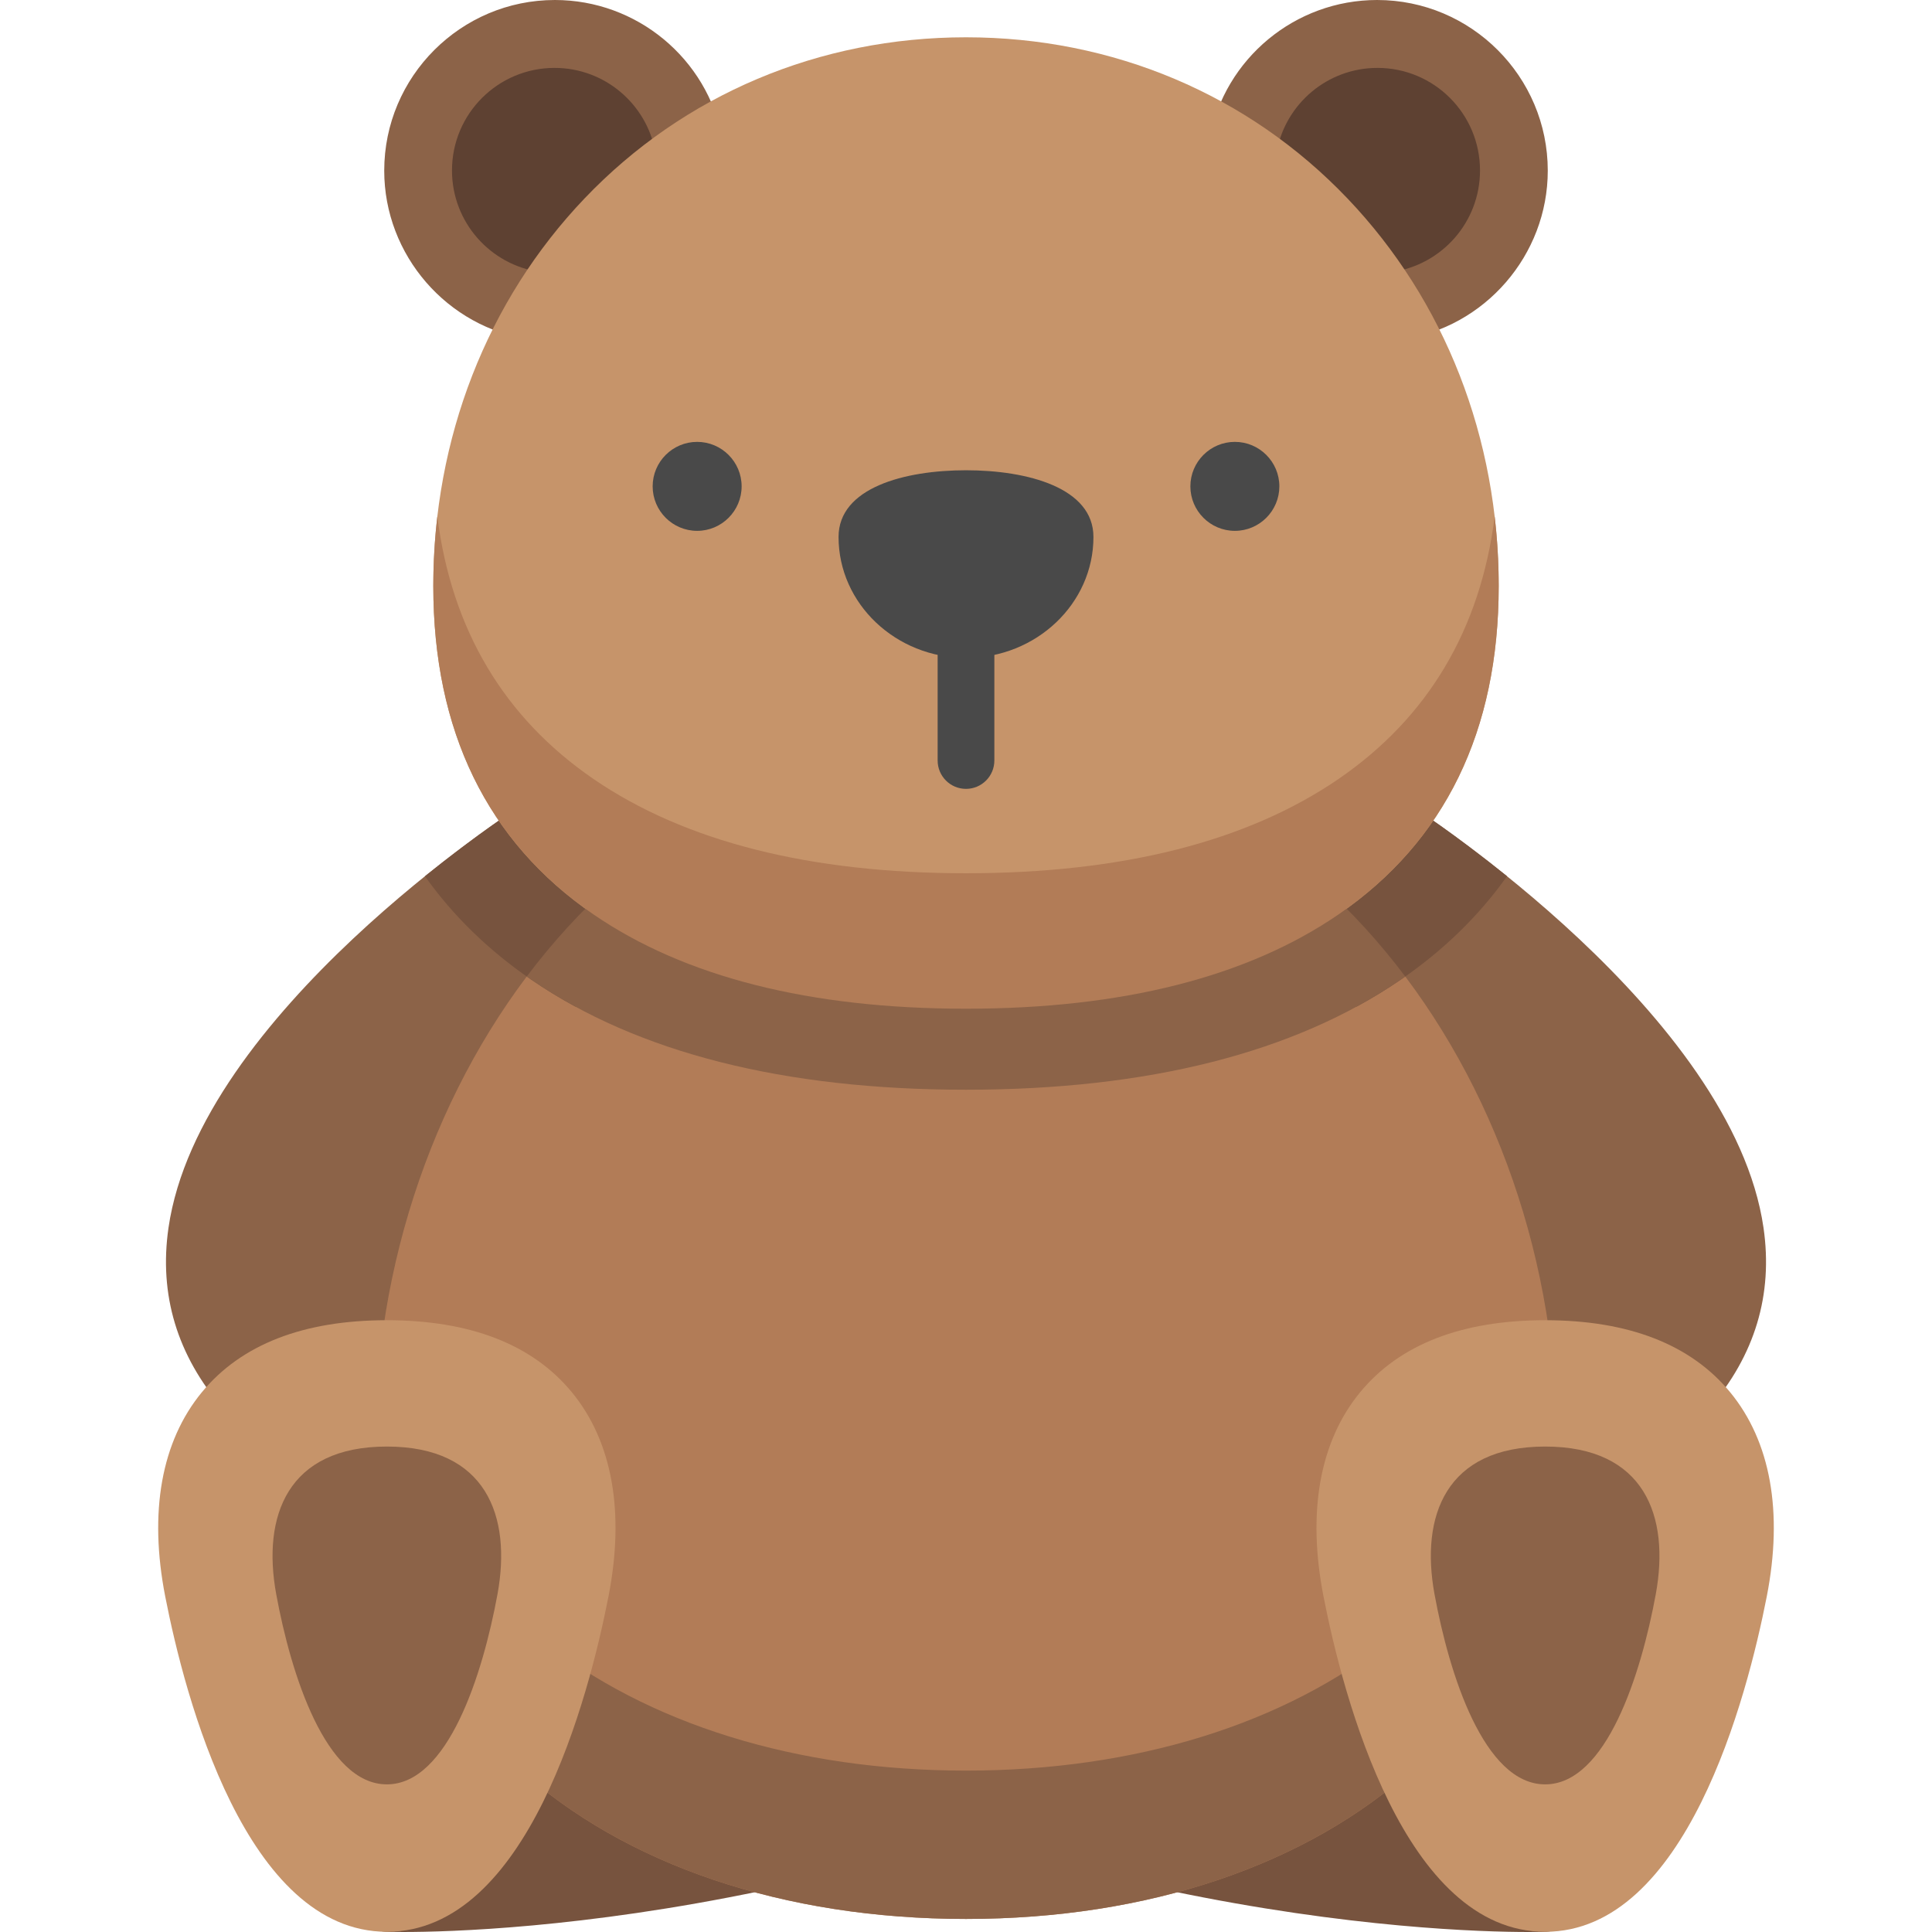
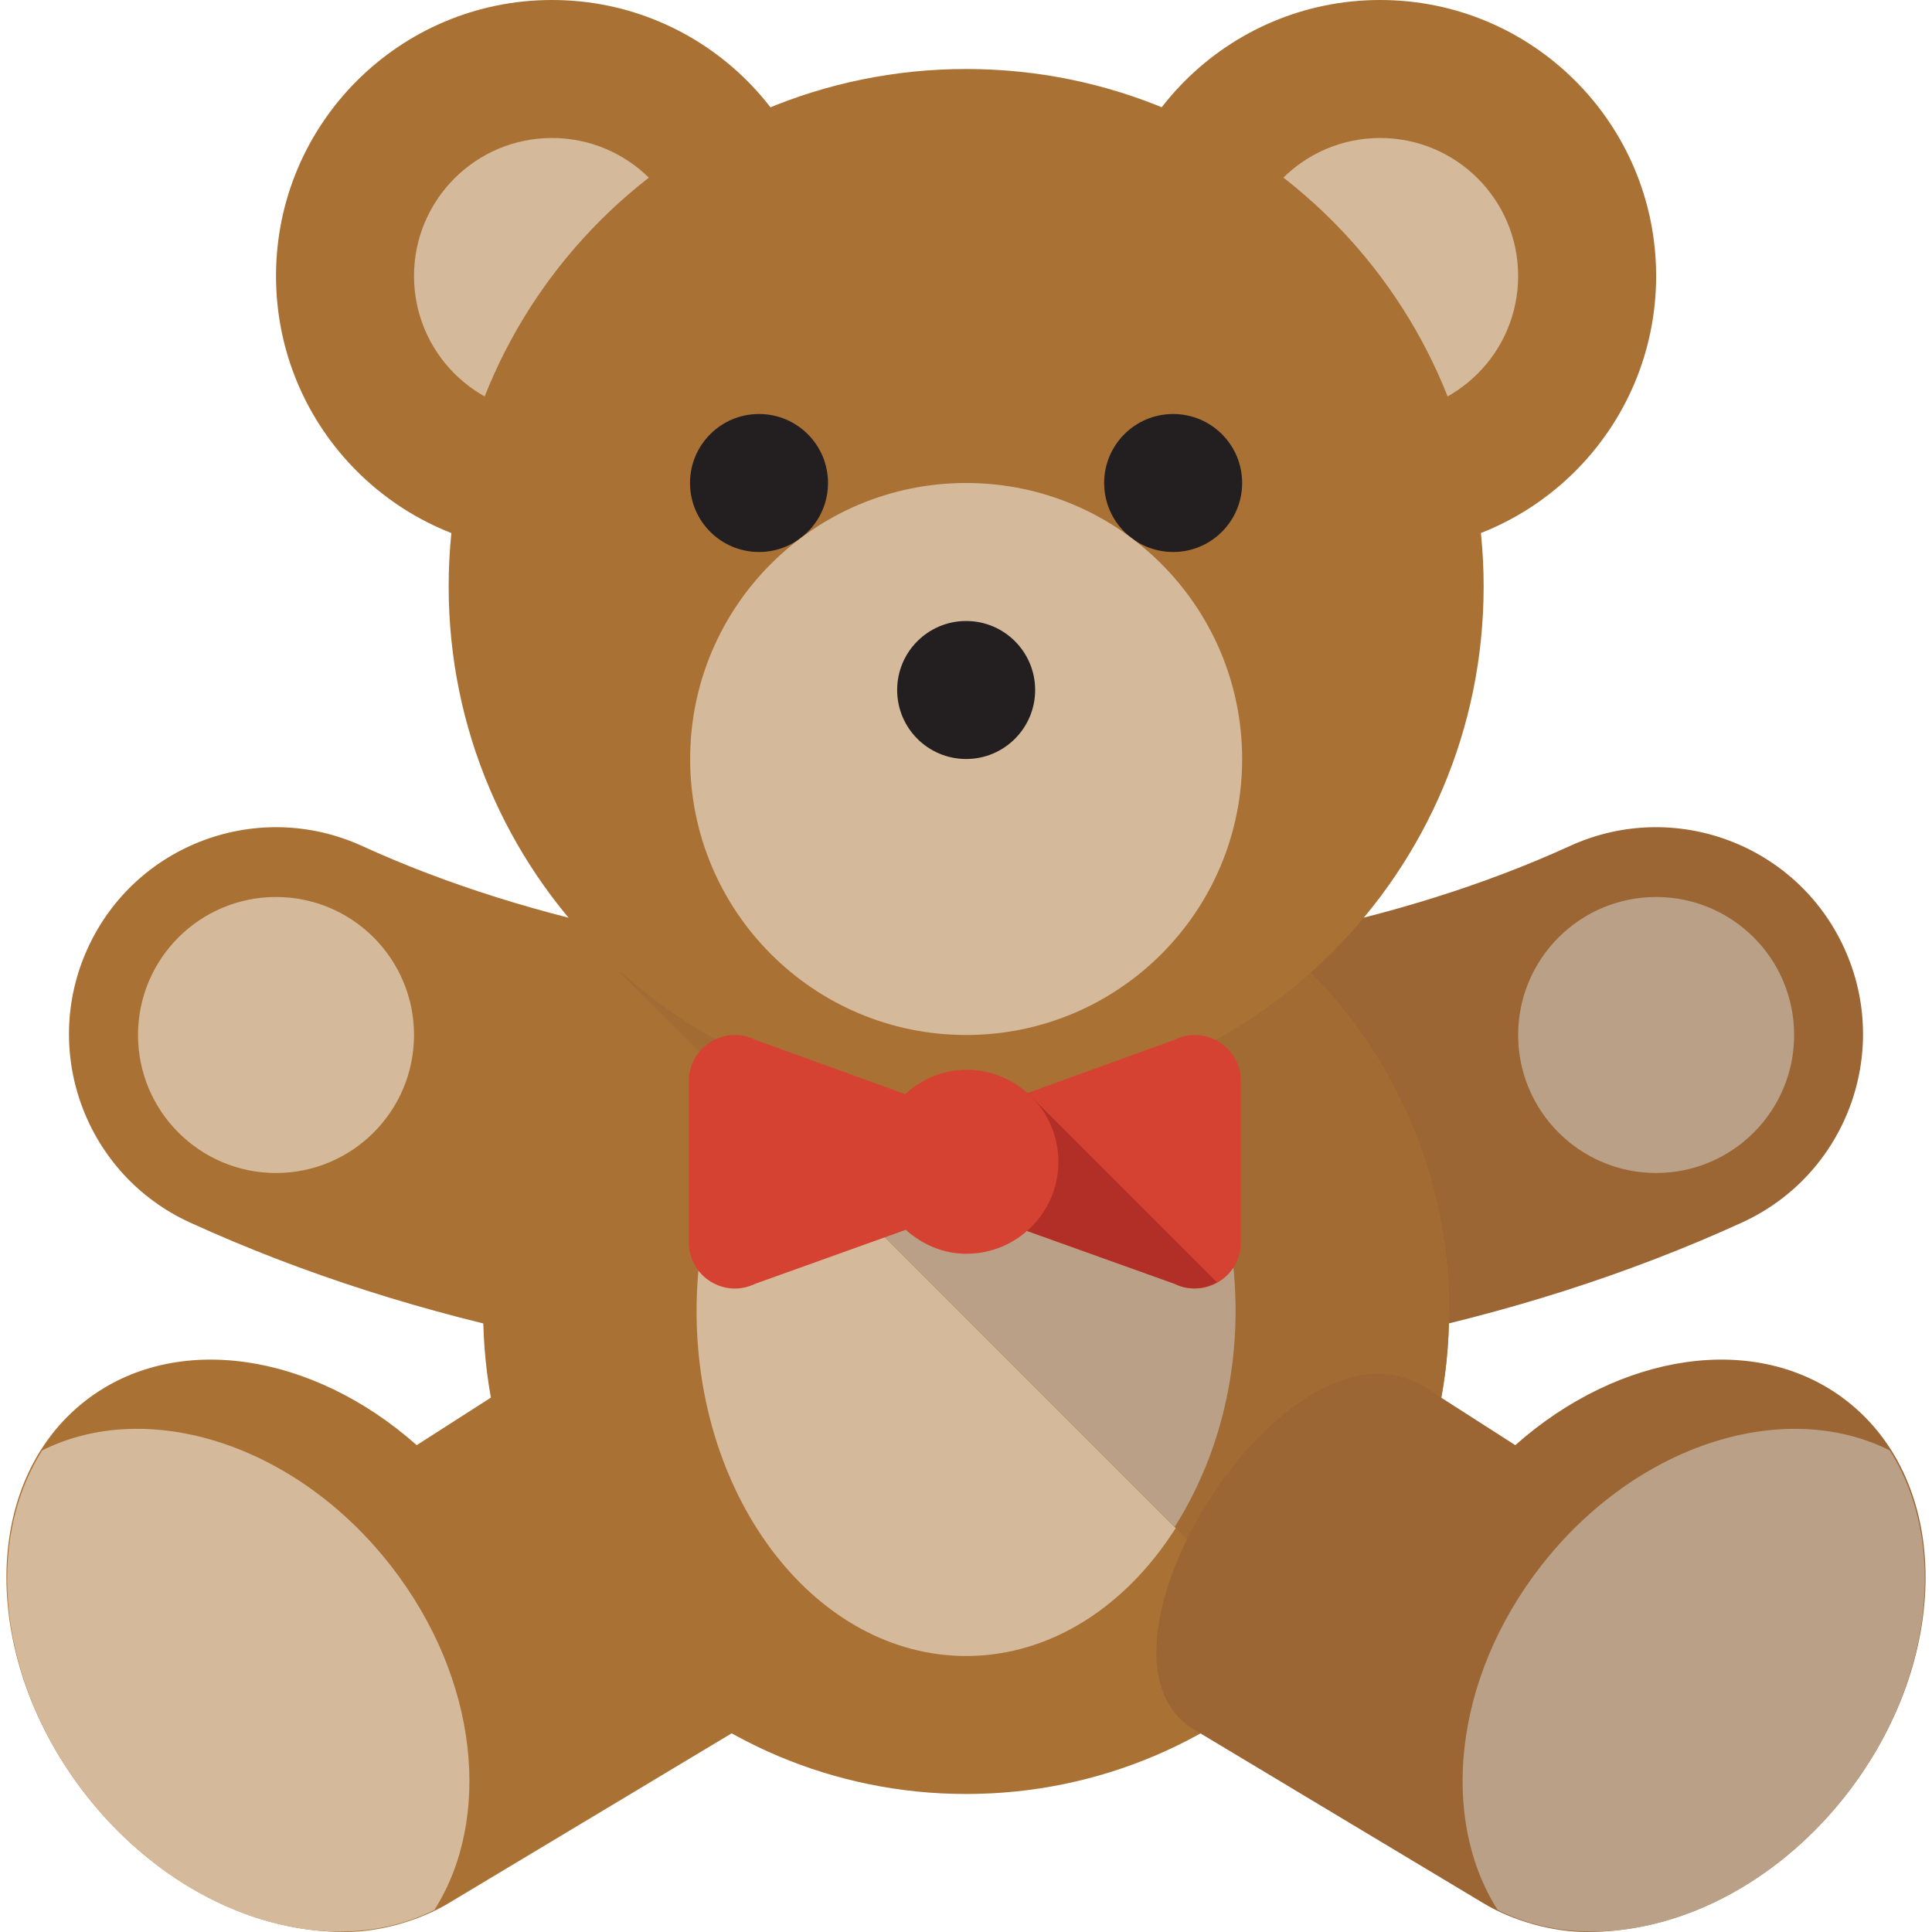
- <svg xmlns="http://www.w3.org/2000/svg" version="1.1" id="Capa_1" x="0px" y="0px" viewBox="0 0 512.001 512.001" style="enable-background:new 0 0 512.001 512.001;" xml:space="preserve">
+ <svg xmlns="http://www.w3.org/2000/svg" viewBox="0 0 448.003 448.003" version="1.1">
+   <path style="fill:#9B6534;" d="M427.658,219.87c-11.016-24.117-39.484-34.718-63.61-23.703c-39.266,17.953-89,27.836-140.047,27.836 c-0.09,0-0.176-0.008-0.266-0.008v96c0.09,0,0.176,0.008,0.266,0.008c65.453,0,127.687-12.633,179.953-36.523 C428.064,272.456,438.674,243.979,427.658,219.87z" />
+   <path style="fill:#AA7135;" d="M20.346,219.87c11.016-24.117,39.484-34.718,63.61-23.703c39.266,17.953,89,27.836,140.047,27.836 c0.09,0,0.176-0.008,0.266-0.008v96c-0.09,0-0.176,0.008-0.266,0.008c-65.453,0-127.687-12.633-179.953-36.523 C19.939,272.456,9.33,243.979,20.346,219.87z" />
+   <circle style="fill:#B9A086;" cx="384.036" cy="240" r="32" />
+   <circle style="fill:#AA7135;" cx="224.036" cy="304" r="112" />
+   <ellipse style="fill:#D5B99B;" cx="224.036" cy="304" rx="62.512" ry="80" />
+   <path style="fill:#A26B34;" d="M224.002,192.002c-31.363,0-59.676,12.926-80.008,33.698l158.309,158.31 c20.774-20.332,33.699-48.645,33.699-80.008C336.002,242.147,285.857,192.002,224.002,192.002z" />
+   <path style="fill:#B9A086;" d="M224.004,224.002c-20.383,0-38.309,12.672-49.718,31.988l98.098,98.098 c8.699-13.744,14.129-31.019,14.129-50.086C286.512,259.819,258.527,224.002,224.004,224.002z" />
  <g>
-     <path style="fill:#8C6348;" d="M364.949,0c-21.697,0-40.376,15.462-44.415,36.765c-0.569,3.008,0.741,6.062,3.316,7.719   c16.203,10.429,30.023,24.907,39.964,41.871c1.361,2.321,3.841,3.714,6.481,3.714c0.351,0,0.704-0.024,1.059-0.075   c22.133-3.143,38.823-22.388,38.823-44.765C410.177,20.289,389.888,0,364.949,0z" />
-     <path style="fill:#8C6348;" d="M191.467,36.765C187.428,15.462,168.749,0,147.052,0c-24.939,0-45.228,20.289-45.228,45.228   c0,22.377,16.69,41.622,38.823,44.765c0.355,0.05,0.707,0.075,1.059,0.075c2.64,0,5.12-1.393,6.481-3.714   c9.941-16.964,23.761-31.442,39.964-41.871C190.726,42.827,192.037,39.773,191.467,36.765z" />
+     <circle style="fill:#AA7135;" cx="320.036" cy="64" r="64" />
+     <circle style="fill:#AA7135;" cx="128.004" cy="64" r="64" />
  </g>
  <g>
-     <path style="fill:#5E4132;" d="M173.643,40.083c-2.384-12.575-13.417-22.088-26.685-22.088c-15.01,0-27.177,12.167-27.177,27.177   c0,13.7,10.141,25.026,23.323,26.898C150.697,59.115,161.109,48.151,173.643,40.083z" />
-     <path style="fill:#5E4132;" d="M338.358,40.083c2.384-12.575,13.417-22.088,26.685-22.088c15.01,0,27.177,12.167,27.177,27.177   c0,13.7-10.141,25.026-23.323,26.898C361.304,59.115,350.891,48.151,338.358,40.083z" />
+     <circle style="fill:#D5B99B;" cx="128.004" cy="64" r="32" />
+     <circle style="fill:#D5B99B;" cx="320.036" cy="64" r="32" />
  </g>
+   <circle style="fill:#AA7135;" cx="224.036" cy="136" r="120" />
  <g>
-     <path style="fill:#77533E;" d="M202.416,486.473c-22.025-6.156-40.512-15.906-54.948-28.979c-1.029-1.004-2.353-1.719-3.849-2.003   c-3.557-0.672-7.074,1.277-8.392,4.638c-11.931,30.404-24.371,36.785-32.707,36.785c-4.099,0-7.441,3.284-7.513,7.382   c-0.071,4.098,3.154,7.497,7.249,7.642c0.306,0.01,1.892,0.061,4.641,0.061c12.237,0,47.48-0.999,95.034-10.934   c3.391-0.708,5.858-3.643,5.974-7.106C208.02,490.498,205.753,487.406,202.416,486.473z" />
-     <path style="fill:#77533E;" d="M409.481,496.915c-8.335,0-20.775-6.382-32.707-36.785c-1.32-3.362-4.839-5.314-8.392-4.638   c-1.497,0.284-2.819,0.999-3.849,2.003c-14.436,13.073-32.921,22.823-54.948,28.979c-3.336,0.933-5.604,4.025-5.489,7.487   c0.115,3.462,2.583,6.397,5.974,7.106c47.559,9.936,82.801,10.934,95.034,10.934c2.748,0,4.335-0.05,4.641-0.061   c4.096-0.144,7.321-3.545,7.249-7.642C416.923,500.198,413.58,496.915,409.481,496.915z" />
+     <circle style="fill:#231F20;" cx="176.004" cy="112" r="16" />
+     <circle style="fill:#231F20;" cx="272.036" cy="112" r="16" />
  </g>
-   <g>
-     <path style="fill:#8C6348;" d="M171.594,233.596c-0.012-0.007-0.023-0.013-0.034-0.02c-9.051-5.298-16.72-11.727-22.794-19.105   c-2.422-2.943-6.661-3.606-9.867-1.545c-3.511,2.257-86.063,55.937-94.248,112.453c-2.563,17.701,2.28,33.802,14.398,47.855   c1.242,1.452,2.994,2.379,4.9,2.585c0.271,0.029,0.54,0.043,0.81,0.043c1.712,0,3.383-0.585,4.727-1.672   c7.619-6.164,18.732-9.289,33.036-9.289c1.669,0,3.399,0.058,5.438,0.182c3.963,0.247,7.438-2.65,7.915-6.598   c5.222-43.113,25.426-84.473,54.235-111.264c1.69-0.548,3.193-1.694,4.162-3.346C176.368,240.297,175.171,235.697,171.594,233.596z   " />
-     <path style="fill:#8C6348;" d="M467.351,325.379c-8.185-56.517-90.738-110.195-94.248-112.453   c-3.204-2.061-7.445-1.398-9.867,1.545c-6.073,7.378-13.742,13.807-22.794,19.105c-0.012,0.007-0.022,0.013-0.034,0.02   c-3.576,2.101-4.774,6.701-2.677,10.28c0.97,1.653,2.473,2.799,4.162,3.346c28.809,26.792,49.012,68.15,54.235,111.264   c0.478,3.946,3.932,6.829,7.915,6.598c2.04-0.124,3.769-0.182,5.439-0.182c14.303,0,25.417,3.125,33.036,9.289   c1.345,1.087,3.015,1.672,4.727,1.672c0.27,0,0.539-0.015,0.81-0.043c1.906-0.206,3.657-1.133,4.9-2.585   C465.069,359.181,469.913,343.08,467.351,325.379z" />
-   </g>
-   <path style="fill:#B27C57;" d="M411.046,356.68c-5.858-48.374-28.17-93.043-61.214-122.553c-2.444-2.183-6.021-2.53-8.842-0.857  c-21.262,12.623-49.857,19.024-84.99,19.024s-63.728-6.4-84.99-19.024c-2.821-1.673-6.397-1.327-8.842,0.857  c-33.044,29.51-55.356,74.179-61.214,122.553c-0.249,2.056,0.361,4.124,1.687,5.715c1.326,1.591,3.25,2.564,5.317,2.69  c15.035,0.914,25.988,5.68,32.555,14.169c9.238,11.941,8.354,28.874,5.987,40.976c-1.99,10.171-5.561,25.349-11.274,39.905  c-1.139,2.902-0.368,6.206,1.939,8.304c28.424,25.862,70.628,40.104,118.836,40.104s90.412-14.242,118.836-40.104  c2.306-2.098,3.077-5.401,1.939-8.304c-5.713-14.556-9.284-29.734-11.274-39.905c-2.368-12.102-3.251-29.035,5.987-40.976  c6.568-8.489,17.52-13.256,32.555-14.169c2.067-0.126,3.991-1.099,5.317-2.69C410.686,360.803,411.296,358.736,411.046,356.68z" />
-   <path style="fill:#8C6348;" d="M368.663,434.377c-28.193,22.527-67.828,34.852-112.661,34.852s-84.469-12.326-112.661-34.852  c-2.01,7.992-4.67,16.984-8.114,25.757c-1.139,2.902-0.368,6.206,1.939,8.304c28.424,25.862,70.628,40.104,118.836,40.104  s90.412-14.242,118.836-40.104c2.306-2.098,3.077-5.401,1.939-8.304C373.333,451.361,370.672,442.37,368.663,434.377z" />
-   <g>
-     <path style="fill:#77533E;" d="M373.102,212.926c-3.204-2.061-7.445-1.398-9.867,1.545c-6.073,7.378-13.742,13.807-22.794,19.105   c-0.012,0.007-0.022,0.013-0.034,0.02c-3.576,2.101-4.774,6.701-2.677,10.28c0.97,1.653,2.473,2.799,4.162,3.346   c6.305,5.863,12.198,12.425,17.612,19.55c4.092-2.224,8.007-4.611,11.733-7.169c11.309-7.765,20.696-16.909,28.146-27.39   C385.31,220.852,374.335,213.718,373.102,212.926z" />
-     <path style="fill:#77533E;" d="M171.594,233.596c-0.012-0.007-0.023-0.013-0.034-0.02c-9.051-5.298-16.72-11.727-22.794-19.105   c-2.422-2.943-6.661-3.606-9.867-1.545c-1.232,0.793-12.207,7.926-26.281,19.287c7.449,10.481,16.837,19.625,28.146,27.39   c3.726,2.558,7.641,4.945,11.733,7.169c5.413-7.125,11.307-13.686,17.612-19.55c1.69-0.548,3.193-1.694,4.162-3.346   C176.368,240.297,175.171,235.697,171.594,233.596z" />
-   </g>
-   <path style="fill:#C6946A;" d="M357.104,52.601C330.83,25.054,294.924,9.884,256.001,9.884c-38.924,0-74.829,15.171-101.103,42.717  c-25.839,27.09-40.068,63.561-40.068,102.695c0,38.413,14.268,67.687,42.408,87.01c24.175,16.599,57.404,25.015,98.763,25.015  s74.589-8.416,98.763-25.015c28.14-19.322,42.408-48.596,42.408-87.01C397.173,116.163,382.943,79.692,357.104,52.601z" />
-   <path style="fill:#8C6348;" d="M349.833,234.126c-2.444-2.183-6.021-2.53-8.842-0.857c-21.262,12.623-49.857,19.024-84.99,19.024  s-63.728-6.4-84.99-19.024c-2.821-1.673-6.397-1.327-8.842,0.857c-8.217,7.338-15.768,15.615-22.57,24.652  c0.39,0.275,0.77,0.555,1.165,0.826c28.206,19.367,66.978,29.187,115.236,29.187s87.03-9.82,115.236-29.187  c0.395-0.272,0.775-0.552,1.165-0.826C365.602,249.74,358.049,241.464,349.833,234.126z" />
-   <path style="fill:#B27C57;" d="M354.765,206.408c-24.175,16.599-57.404,25.015-98.763,25.015s-74.589-8.416-98.763-25.015  c-23.699-16.272-37.556-39.604-41.341-69.508c-0.705,6.048-1.067,12.188-1.067,18.396c0,38.413,14.268,67.687,42.408,87.01  c24.175,16.599,57.404,25.015,98.763,25.015s74.589-8.416,98.763-25.015c28.14-19.322,42.408-48.596,42.408-87.01  c0-6.208-0.361-12.349-1.067-18.396C392.32,166.804,378.462,190.137,354.765,206.408z" />
-   <g>
-     <path style="fill:#494949;" d="M256,209.058c-4.151,0-7.514-3.364-7.514-7.514v-34.702c0-4.15,3.363-7.514,7.514-7.514   s7.514,3.365,7.514,7.514v34.702C263.515,205.694,260.151,209.058,256,209.058z" />
-     <path style="fill:#494949;" d="M256,124.625c-16.327,0-33.774,4.644-33.774,17.678c0,17.674,15.151,32.053,33.774,32.053   s33.774-14.379,33.774-32.053C289.775,129.269,272.328,124.625,256,124.625z" />
-     <path style="fill:#494949;" d="M184.749,140.681c-6.5,0-11.789-5.288-11.789-11.789s5.288-11.79,11.789-11.79   c6.501,0,11.79,5.288,11.79,11.79C196.539,135.393,191.25,140.681,184.749,140.681z" />
-     <path style="fill:#494949;" d="M327.252,140.681c-6.5,0-11.789-5.288-11.789-11.789s5.288-11.79,11.789-11.79   c6.501,0,11.79,5.288,11.79,11.79C339.04,135.393,333.752,140.681,327.252,140.681z" />
-   </g>
-   <path style="fill:#C6946A;" d="M458.503,368.952c-10.423-12.66-26.916-19.079-49.021-19.079c-22.106,0-38.598,6.419-49.023,19.08  c-10.733,13.035-14.088,31.764-9.707,54.161c5.225,26.708,21.407,88.829,58.728,88.829s53.503-62.121,58.728-88.829  C472.592,400.716,469.235,381.987,458.503,368.952z" />
-   <path style="fill:#8C6348;" d="M409.481,383.352c-26.364,0-33.113,18.445-29.317,39.139c3.891,21.214,13.125,50.386,29.317,50.386  c16.191,0,25.424-29.172,29.316-50.386C442.593,401.798,435.844,383.352,409.481,383.352z" />
-   <path style="fill:#C6946A;" d="M151.543,368.953c-10.423-12.66-26.917-19.08-49.023-19.08s-38.597,6.419-49.021,19.079  c-10.733,13.035-14.09,31.764-9.707,54.162c5.225,26.708,21.407,88.829,58.728,88.829s53.503-62.121,58.728-88.829  C165.631,400.717,162.275,381.988,151.543,368.953z" />
-   <path style="fill:#8C6348;" d="M102.521,383.352c26.364,0,33.113,18.445,29.317,39.139c-3.892,21.214-13.125,50.386-29.317,50.386  s-25.424-29.172-29.317-50.386C69.408,401.798,76.157,383.352,102.521,383.352z" />
-   <g>
- </g>
-   <g>
- </g>
-   <g>
- </g>
-   <g>
- </g>
-   <g>
- </g>
-   <g>
- </g>
-   <g>
- </g>
-   <g>
- </g>
-   <g>
- </g>
-   <g>
- </g>
-   <g>
- </g>
-   <g>
- </g>
-   <g>
- </g>
-   <g>
- </g>
-   <g>
- </g>
+   <circle style="fill:#D5B99B;" cx="224.036" cy="176" r="64" />
+   <circle style="fill:#231F20;" cx="224.036" cy="160" r="16" />
+   <circle style="fill:#D5B99B;" cx="64.004" cy="240" r="32" />
+   <path style="fill:#D64231;" d="M272.408,241.089c7.085-3.443,15.329,1.717,15.329,9.594v37.434c0,7.877-8.245,13.037-15.329,9.594 l-48.671-17.442v-21.542L272.408,241.089z" />
+   <path style="fill:#B22F28;" d="M282.195,297.333l-43.886-43.886l-14.573,5.28v21.542l48.672,17.442 C275.758,299.338,279.32,298.93,282.195,297.333z" />
+   <path style="fill:#D64231;" d="M224.087,248.067c-5.5,0-10.406,2.225-14.187,5.646l-34.836-12.625 c-7.082-3.443-15.328,1.717-15.328,9.594v37.434c0,7.879,8.246,13.039,15.328,9.594l34.969-12.531 c3.77,3.358,8.614,5.554,14.054,5.554c11.785,0,21.336-9.55,21.336-21.332C245.423,257.618,235.873,248.067,224.087,248.067z" />
+   <path style="fill:#AA7135;" d="M117.781,321.549l-21.154,13.563c-24.078-21.383-55.953-26.518-76.817-10.297 c-24.418,18.984-24.426,59.82-0.019,91.215c14.566,18.74,36.543,31.973,60.211,31.973c8.211,0,17.279-2.651,23.898-6.603 l67.15-40.298C200.349,383.763,149.843,302.094,117.781,321.549z" />
+   <path style="fill:#D5B99B;" d="M90.724,363.194c-22.086-28.406-56.481-39.106-80.938-26.867 C-3.655,357.499-0.495,389.938,19.79,416.03c22.086,28.406,56.484,39.103,80.938,26.863 C114.166,421.723,111.006,389.284,90.724,363.194z" />
+   <path style="fill:#9B6534;" d="M330.222,321.549l21.154,13.563c24.078-21.383,55.953-26.518,76.817-10.297 c24.418,18.984,24.426,59.82,0.019,91.215c-14.566,18.74-36.543,31.973-60.211,31.973c-8.211,0-17.279-2.651-23.898-6.603 l-67.15-40.298C247.654,383.763,298.16,302.094,330.222,321.549z" />
+   <path style="fill:#B9A086;" d="M357.279,363.194c22.086-28.406,56.481-39.106,80.938-26.867 c13.442,21.172,10.282,53.611-10.004,79.703c-22.086,28.406-56.484,39.103-80.938,26.863 C333.838,421.723,336.998,389.284,357.279,363.194z" />
</svg>
